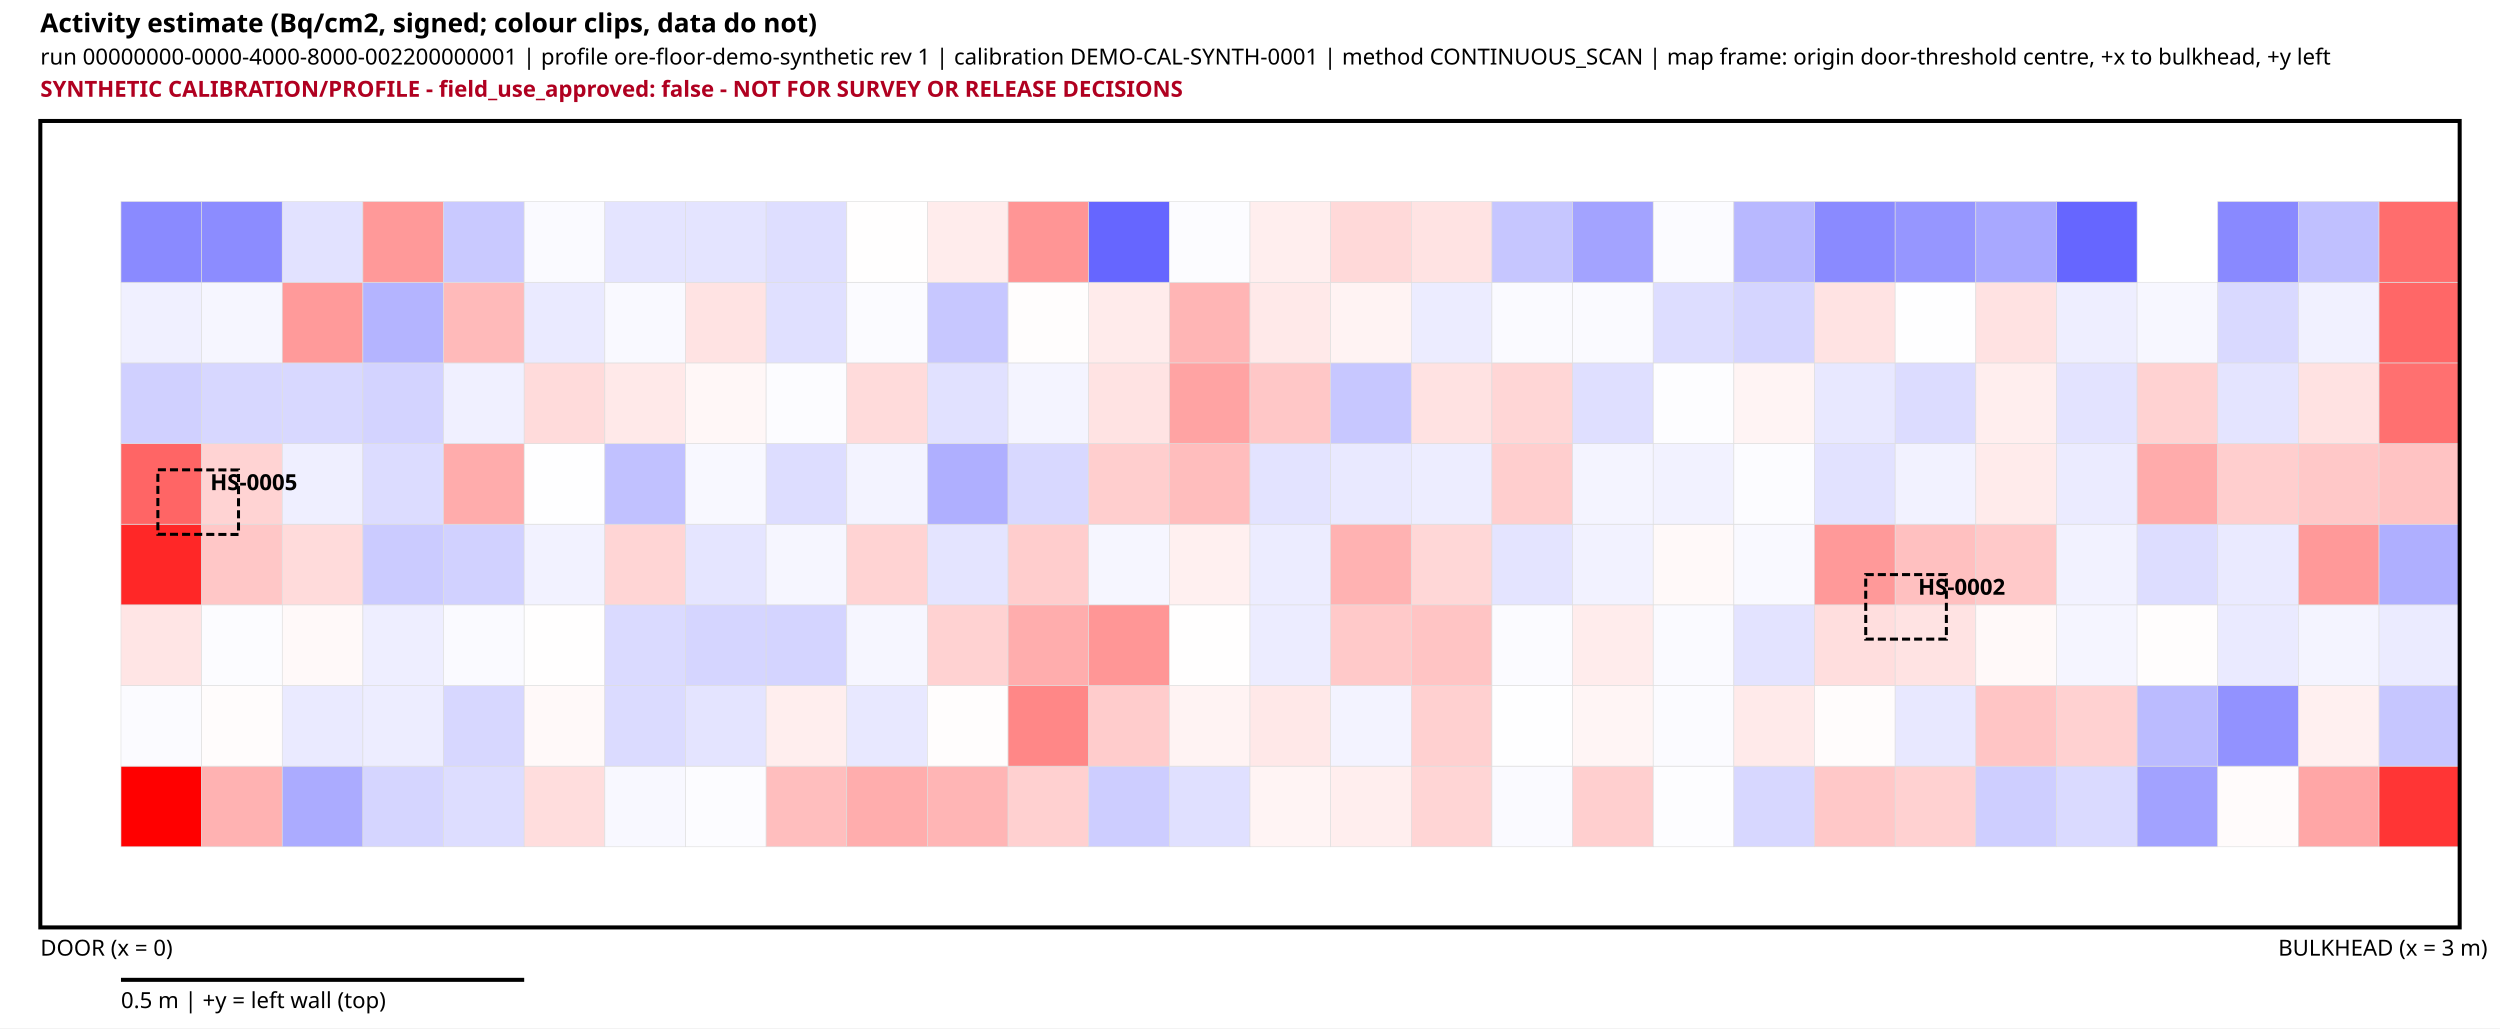
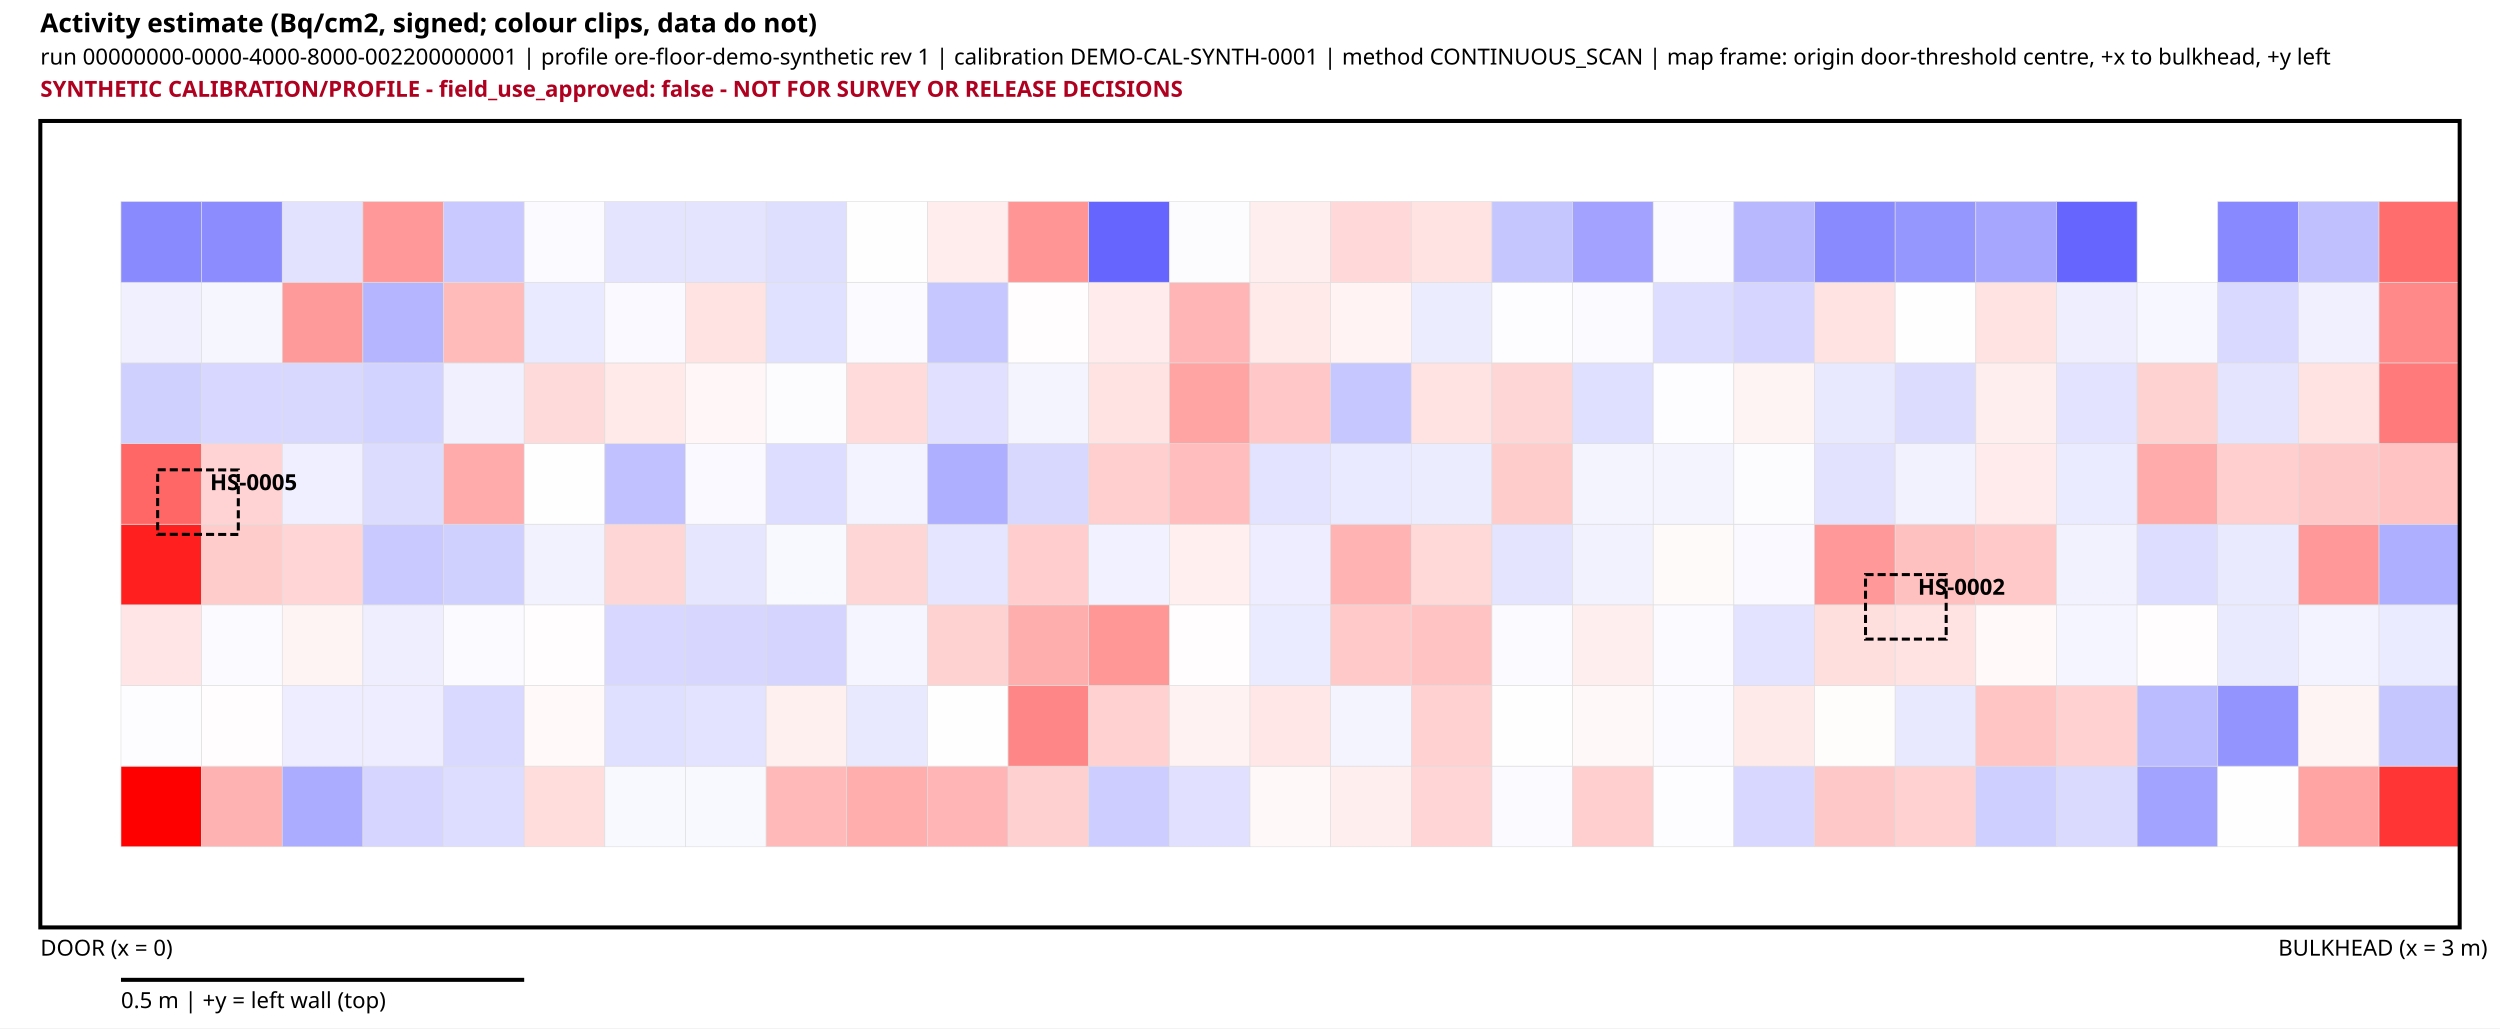
<svg xmlns="http://www.w3.org/2000/svg" width="1240" height="510" viewBox="0 0 1240 510" font-family="sans-serif" font-size="11">
  <defs>
    <pattern id="p-UNVISITED" width="8" height="8" patternUnits="userSpaceOnUse">
      <rect width="8" height="8" fill="#fff" />
      <path d="M0 8L8 0" stroke="#888" stroke-width="1" />
    </pattern>
    <pattern id="p-INVALID_DATA" width="8" height="8" patternUnits="userSpaceOnUse">
      <rect width="8" height="8" fill="#f6d5d5" />
      <path d="M0 0L8 8M0 8L8 0" stroke="#c83c3c" stroke-width="1" />
    </pattern>
    <pattern id="p-INSUFFICIENT_SENSITIVITY" width="6" height="6" patternUnits="userSpaceOnUse">
      <rect width="6" height="6" fill="#fdebc8" />
      <circle cx="3" cy="3" r="1.2" fill="#b9770e" />
    </pattern>
    <pattern id="p-BLOCKED" width="8" height="8" patternUnits="userSpaceOnUse">
      <rect width="8" height="8" fill="#e4dcf0" />
      <path d="M0 4H8" stroke="#785aa0" stroke-width="2" />
    </pattern>
    <pattern id="p-EXCLUDED" width="8" height="8" patternUnits="userSpaceOnUse">
      <rect width="8" height="8" fill="#5a5a5a" />
    </pattern>
    <pattern id="p-ACCEPTABLE" width="8" height="8" patternUnits="userSpaceOnUse">
      <rect width="8" height="8" fill="#2e8b57" />
    </pattern>
  </defs>
  <rect width="1240" height="510" fill="#fff" />
  <text x="20" y="16" font-size="13" font-weight="bold">Activity estimate (Bq/cm2, signed; colour clips, data do not)</text>
  <text x="20" y="32">run 00000000-0000-4000-8000-002200000001 | profile ore-floor-demo-synthetic rev 1 | calibration DEMO-CAL-SYNTH-0001 | method CONTINUOUS_SCAN | map frame: origin door-threshold centre, +x to bulkhead, +y left</text>
  <text x="20" y="48" fill="#b00020" font-weight="bold">SYNTHETIC CALIBRATION/PROFILE - field_use_approved: false - NOT FOR SURVEY OR RELEASE DECISIONS</text>
  <rect x="60.0" y="380.0" width="40.0" height="40.0" fill="rgb(255, 0, 0)" stroke="#ddd" stroke-width="0.3" />
  <rect x="100.0" y="380.0" width="40.0" height="40.0" fill="rgb(255, 178, 178)" stroke="#ddd" stroke-width="0.3" />
  <rect x="140.0" y="380.0" width="40.0" height="40.0" fill="rgb(171, 171, 255)" stroke="#ddd" stroke-width="0.3" />
  <rect x="180.0" y="380.0" width="40.0" height="40.0" fill="rgb(213, 213, 255)" stroke="#ddd" stroke-width="0.3" />
  <rect x="220.0" y="380.0" width="40.0" height="40.0" fill="rgb(221, 221, 255)" stroke="#ddd" stroke-width="0.3" />
  <rect x="260.0" y="380.0" width="40.0" height="40.0" fill="rgb(255, 221, 221)" stroke="#ddd" stroke-width="0.3" />
  <rect x="300.0" y="380.0" width="40.0" height="40.0" fill="rgb(248, 248, 255)" stroke="#ddd" stroke-width="0.3" />
-   <rect x="340.0" y="380.0" width="40.0" height="40.0" fill="rgb(252, 252, 255)" stroke="#ddd" stroke-width="0.3" />
-   <rect x="380.0" y="380.0" width="40.0" height="40.0" fill="rgb(255, 190, 190)" stroke="#ddd" stroke-width="0.3" />
+   <rect x="340.0" y="380.0" width="40.0" height="40.0" fill="rgb(248, 248, 255)" stroke="#ddd" stroke-width="0.3" />
+   <rect x="380.0" y="380.0" width="40.0" height="40.0" fill="rgb(255, 185, 185)" stroke="#ddd" stroke-width="0.3" />
  <rect x="420.0" y="380.0" width="40.0" height="40.0" fill="rgb(255, 173, 173)" stroke="#ddd" stroke-width="0.3" />
  <rect x="460.0" y="380.0" width="40.0" height="40.0" fill="rgb(255, 181, 181)" stroke="#ddd" stroke-width="0.3" />
  <rect x="500.0" y="380.0" width="40.0" height="40.0" fill="rgb(255, 208, 208)" stroke="#ddd" stroke-width="0.3" />
  <rect x="540.0" y="380.0" width="40.0" height="40.0" fill="rgb(205, 205, 255)" stroke="#ddd" stroke-width="0.3" />
-   <rect x="580.0" y="380.0" width="40.0" height="40.0" fill="rgb(224, 224, 255)" stroke="#ddd" stroke-width="0.3" />
-   <rect x="620.0" y="380.0" width="40.0" height="40.0" fill="rgb(255, 244, 244)" stroke="#ddd" stroke-width="0.3" />
+   <rect x="580.0" y="380.0" width="40.0" height="40.0" fill="rgb(225, 225, 255)" stroke="#ddd" stroke-width="0.3" />
+   <rect x="620.0" y="380.0" width="40.0" height="40.0" fill="rgb(255, 248, 248)" stroke="#ddd" stroke-width="0.3" />
  <rect x="660.0" y="380.0" width="40.0" height="40.0" fill="rgb(255, 238, 238)" stroke="#ddd" stroke-width="0.3" />
  <rect x="700.0" y="380.0" width="40.0" height="40.0" fill="rgb(255, 213, 213)" stroke="#ddd" stroke-width="0.3" />
  <rect x="740.0" y="380.0" width="40.0" height="40.0" fill="rgb(250, 250, 255)" stroke="#ddd" stroke-width="0.3" />
  <rect x="780.0" y="380.0" width="40.0" height="40.0" fill="rgb(255, 207, 207)" stroke="#ddd" stroke-width="0.3" />
  <rect x="820.0" y="380.0" width="40.0" height="40.0" fill="rgb(253, 253, 255)" stroke="#ddd" stroke-width="0.3" />
  <rect x="860.0" y="380.0" width="40.0" height="40.0" fill="rgb(215, 215, 255)" stroke="#ddd" stroke-width="0.3" />
  <rect x="900.0" y="380.0" width="40.0" height="40.0" fill="rgb(255, 200, 200)" stroke="#ddd" stroke-width="0.3" />
  <rect x="940.0" y="380.0" width="40.0" height="40.0" fill="rgb(255, 209, 209)" stroke="#ddd" stroke-width="0.3" />
  <rect x="980.0" y="380.0" width="40.0" height="40.0" fill="rgb(206, 206, 255)" stroke="#ddd" stroke-width="0.3" />
  <rect x="1020.0" y="380.0" width="40.0" height="40.0" fill="rgb(218, 218, 255)" stroke="#ddd" stroke-width="0.3" />
  <rect x="1060.0" y="380.0" width="40.0" height="40.0" fill="rgb(162, 162, 255)" stroke="#ddd" stroke-width="0.3" />
-   <rect x="1100.0" y="380.0" width="40.0" height="40.0" fill="rgb(255, 251, 251)" stroke="#ddd" stroke-width="0.3" />
-   <rect x="1140.0" y="380.0" width="40.0" height="40.0" fill="rgb(255, 166, 166)" stroke="#ddd" stroke-width="0.3" />
+   <rect x="1100.0" y="380.0" width="40.0" height="40.0" fill="rgb(254, 254, 255)" stroke="#ddd" stroke-width="0.3" />
+   <rect x="1140.0" y="380.0" width="40.0" height="40.0" fill="rgb(255, 163, 163)" stroke="#ddd" stroke-width="0.3" />
  <rect x="1180.0" y="380.0" width="40.0" height="40.0" fill="rgb(255, 53, 53)" stroke="#ddd" stroke-width="0.3" />
-   <rect x="60.0" y="340.0" width="40.0" height="40.0" fill="rgb(251, 251, 255)" stroke="#ddd" stroke-width="0.3" />
-   <rect x="100.0" y="340.0" width="40.0" height="40.0" fill="rgb(255, 252, 252)" stroke="#ddd" stroke-width="0.3" />
-   <rect x="140.0" y="340.0" width="40.0" height="40.0" fill="rgb(234, 234, 255)" stroke="#ddd" stroke-width="0.3" />
+   <rect x="60.0" y="340.0" width="40.0" height="40.0" fill="rgb(253, 253, 255)" stroke="#ddd" stroke-width="0.3" />
+   <rect x="100.0" y="340.0" width="40.0" height="40.0" fill="rgb(255, 253, 253)" stroke="#ddd" stroke-width="0.3" />
+   <rect x="140.0" y="340.0" width="40.0" height="40.0" fill="rgb(237, 237, 255)" stroke="#ddd" stroke-width="0.3" />
  <rect x="180.0" y="340.0" width="40.0" height="40.0" fill="rgb(237, 237, 255)" stroke="#ddd" stroke-width="0.3" />
-   <rect x="220.0" y="340.0" width="40.0" height="40.0" fill="rgb(215, 215, 255)" stroke="#ddd" stroke-width="0.3" />
+   <rect x="220.0" y="340.0" width="40.0" height="40.0" fill="rgb(217, 217, 255)" stroke="#ddd" stroke-width="0.3" />
  <rect x="260.0" y="340.0" width="40.0" height="40.0" fill="rgb(255, 249, 249)" stroke="#ddd" stroke-width="0.3" />
-   <rect x="300.0" y="340.0" width="40.0" height="40.0" fill="rgb(219, 219, 255)" stroke="#ddd" stroke-width="0.3" />
-   <rect x="340.0" y="340.0" width="40.0" height="40.0" fill="rgb(228, 228, 255)" stroke="#ddd" stroke-width="0.3" />
-   <rect x="380.0" y="340.0" width="40.0" height="40.0" fill="rgb(255, 238, 238)" stroke="#ddd" stroke-width="0.3" />
+   <rect x="300.0" y="340.0" width="40.0" height="40.0" fill="rgb(223, 223, 255)" stroke="#ddd" stroke-width="0.3" />
+   <rect x="340.0" y="340.0" width="40.0" height="40.0" fill="rgb(227, 227, 255)" stroke="#ddd" stroke-width="0.3" />
+   <rect x="380.0" y="340.0" width="40.0" height="40.0" fill="rgb(255, 240, 240)" stroke="#ddd" stroke-width="0.3" />
  <rect x="420.0" y="340.0" width="40.0" height="40.0" fill="rgb(232, 232, 255)" stroke="#ddd" stroke-width="0.3" />
-   <rect x="460.0" y="340.0" width="40.0" height="40.0" fill="rgb(255, 253, 253)" stroke="#ddd" stroke-width="0.3" />
-   <rect x="500.0" y="340.0" width="40.0" height="40.0" fill="rgb(255, 135, 135)" stroke="#ddd" stroke-width="0.3" />
-   <rect x="540.0" y="340.0" width="40.0" height="40.0" fill="rgb(255, 204, 204)" stroke="#ddd" stroke-width="0.3" />
-   <rect x="580.0" y="340.0" width="40.0" height="40.0" fill="rgb(255, 243, 243)" stroke="#ddd" stroke-width="0.3" />
-   <rect x="620.0" y="340.0" width="40.0" height="40.0" fill="rgb(255, 232, 232)" stroke="#ddd" stroke-width="0.3" />
-   <rect x="660.0" y="340.0" width="40.0" height="40.0" fill="rgb(243, 243, 255)" stroke="#ddd" stroke-width="0.3" />
-   <rect x="700.0" y="340.0" width="40.0" height="40.0" fill="rgb(255, 208, 208)" stroke="#ddd" stroke-width="0.3" />
+   <rect x="460.0" y="340.0" width="40.0" height="40.0" fill="rgb(255, 254, 254)" stroke="#ddd" stroke-width="0.3" />
+   <rect x="500.0" y="340.0" width="40.0" height="40.0" fill="rgb(255, 134, 134)" stroke="#ddd" stroke-width="0.3" />
+   <rect x="540.0" y="340.0" width="40.0" height="40.0" fill="rgb(255, 209, 209)" stroke="#ddd" stroke-width="0.3" />
+   <rect x="580.0" y="340.0" width="40.0" height="40.0" fill="rgb(255, 242, 242)" stroke="#ddd" stroke-width="0.3" />
+   <rect x="620.0" y="340.0" width="40.0" height="40.0" fill="rgb(255, 231, 231)" stroke="#ddd" stroke-width="0.3" />
+   <rect x="660.0" y="340.0" width="40.0" height="40.0" fill="rgb(244, 244, 255)" stroke="#ddd" stroke-width="0.3" />
+   <rect x="700.0" y="340.0" width="40.0" height="40.0" fill="rgb(255, 209, 209)" stroke="#ddd" stroke-width="0.3" />
  <rect x="740.0" y="340.0" width="40.0" height="40.0" fill="rgb(254, 254, 255)" stroke="#ddd" stroke-width="0.3" />
-   <rect x="780.0" y="340.0" width="40.0" height="40.0" fill="rgb(255, 245, 245)" stroke="#ddd" stroke-width="0.3" />
+   <rect x="780.0" y="340.0" width="40.0" height="40.0" fill="rgb(255, 248, 248)" stroke="#ddd" stroke-width="0.3" />
  <rect x="820.0" y="340.0" width="40.0" height="40.0" fill="rgb(251, 251, 255)" stroke="#ddd" stroke-width="0.3" />
  <rect x="860.0" y="340.0" width="40.0" height="40.0" fill="rgb(255, 234, 234)" stroke="#ddd" stroke-width="0.3" />
  <rect x="900.0" y="340.0" width="40.0" height="40.0" fill="rgb(255, 252, 252)" stroke="#ddd" stroke-width="0.3" />
  <rect x="940.0" y="340.0" width="40.0" height="40.0" fill="rgb(232, 232, 255)" stroke="#ddd" stroke-width="0.3" />
  <rect x="980.0" y="340.0" width="40.0" height="40.0" fill="rgb(255, 197, 197)" stroke="#ddd" stroke-width="0.3" />
  <rect x="1020.0" y="340.0" width="40.0" height="40.0" fill="rgb(255, 209, 209)" stroke="#ddd" stroke-width="0.3" />
  <rect x="1060.0" y="340.0" width="40.0" height="40.0" fill="rgb(187, 187, 255)" stroke="#ddd" stroke-width="0.3" />
-   <rect x="1100.0" y="340.0" width="40.0" height="40.0" fill="rgb(146, 146, 255)" stroke="#ddd" stroke-width="0.3" />
-   <rect x="1140.0" y="340.0" width="40.0" height="40.0" fill="rgb(255, 240, 240)" stroke="#ddd" stroke-width="0.3" />
+   <rect x="1100.0" y="340.0" width="40.0" height="40.0" fill="rgb(148, 148, 255)" stroke="#ddd" stroke-width="0.3" />
+   <rect x="1140.0" y="340.0" width="40.0" height="40.0" fill="rgb(255, 244, 244)" stroke="#ddd" stroke-width="0.3" />
  <rect x="1180.0" y="340.0" width="40.0" height="40.0" fill="rgb(198, 198, 255)" stroke="#ddd" stroke-width="0.3" />
  <rect x="60.0" y="300.0" width="40.0" height="40.0" fill="rgb(255, 229, 229)" stroke="#ddd" stroke-width="0.3" />
-   <rect x="100.0" y="300.0" width="40.0" height="40.0" fill="rgb(252, 252, 255)" stroke="#ddd" stroke-width="0.3" />
-   <rect x="140.0" y="300.0" width="40.0" height="40.0" fill="rgb(255, 249, 249)" stroke="#ddd" stroke-width="0.3" />
+   <rect x="100.0" y="300.0" width="40.0" height="40.0" fill="rgb(251, 251, 255)" stroke="#ddd" stroke-width="0.3" />
+   <rect x="140.0" y="300.0" width="40.0" height="40.0" fill="rgb(255, 244, 244)" stroke="#ddd" stroke-width="0.3" />
  <rect x="180.0" y="300.0" width="40.0" height="40.0" fill="rgb(238, 238, 255)" stroke="#ddd" stroke-width="0.3" />
  <rect x="220.0" y="300.0" width="40.0" height="40.0" fill="rgb(250, 250, 255)" stroke="#ddd" stroke-width="0.3" />
-   <rect x="260.0" y="300.0" width="40.0" height="40.0" fill="rgb(255, 254, 254)" stroke="#ddd" stroke-width="0.3" />
-   <rect x="300.0" y="300.0" width="40.0" height="40.0" fill="rgb(218, 218, 255)" stroke="#ddd" stroke-width="0.3" />
-   <rect x="340.0" y="300.0" width="40.0" height="40.0" fill="rgb(213, 213, 255)" stroke="#ddd" stroke-width="0.3" />
+   <rect x="260.0" y="300.0" width="40.0" height="40.0" fill="rgb(255, 253, 253)" stroke="#ddd" stroke-width="0.3" />
+   <rect x="300.0" y="300.0" width="40.0" height="40.0" fill="rgb(215, 215, 255)" stroke="#ddd" stroke-width="0.3" />
+   <rect x="340.0" y="300.0" width="40.0" height="40.0" fill="rgb(214, 214, 255)" stroke="#ddd" stroke-width="0.3" />
  <rect x="380.0" y="300.0" width="40.0" height="40.0" fill="rgb(212, 212, 255)" stroke="#ddd" stroke-width="0.3" />
-   <rect x="420.0" y="300.0" width="40.0" height="40.0" fill="rgb(246, 246, 255)" stroke="#ddd" stroke-width="0.3" />
+   <rect x="420.0" y="300.0" width="40.0" height="40.0" fill="rgb(245, 245, 255)" stroke="#ddd" stroke-width="0.3" />
  <rect x="460.0" y="300.0" width="40.0" height="40.0" fill="rgb(255, 210, 210)" stroke="#ddd" stroke-width="0.3" />
-   <rect x="500.0" y="300.0" width="40.0" height="40.0" fill="rgb(255, 173, 173)" stroke="#ddd" stroke-width="0.3" />
-   <rect x="540.0" y="300.0" width="40.0" height="40.0" fill="rgb(255, 150, 150)" stroke="#ddd" stroke-width="0.3" />
-   <rect x="580.0" y="300.0" width="40.0" height="40.0" fill="rgb(255, 254, 254)" stroke="#ddd" stroke-width="0.3" />
-   <rect x="620.0" y="300.0" width="40.0" height="40.0" fill="rgb(236, 236, 255)" stroke="#ddd" stroke-width="0.3" />
+   <rect x="500.0" y="300.0" width="40.0" height="40.0" fill="rgb(255, 174, 174)" stroke="#ddd" stroke-width="0.3" />
+   <rect x="540.0" y="300.0" width="40.0" height="40.0" fill="rgb(255, 151, 151)" stroke="#ddd" stroke-width="0.3" />
+   <rect x="580.0" y="300.0" width="40.0" height="40.0" fill="rgb(255, 253, 253)" stroke="#ddd" stroke-width="0.3" />
+   <rect x="620.0" y="300.0" width="40.0" height="40.0" fill="rgb(235, 235, 255)" stroke="#ddd" stroke-width="0.3" />
  <rect x="660.0" y="300.0" width="40.0" height="40.0" fill="rgb(255, 201, 201)" stroke="#ddd" stroke-width="0.3" />
-   <rect x="700.0" y="300.0" width="40.0" height="40.0" fill="rgb(255, 196, 196)" stroke="#ddd" stroke-width="0.3" />
+   <rect x="700.0" y="300.0" width="40.0" height="40.0" fill="rgb(255, 195, 195)" stroke="#ddd" stroke-width="0.3" />
  <rect x="740.0" y="300.0" width="40.0" height="40.0" fill="rgb(251, 251, 255)" stroke="#ddd" stroke-width="0.3" />
-   <rect x="780.0" y="300.0" width="40.0" height="40.0" fill="rgb(255, 236, 236)" stroke="#ddd" stroke-width="0.3" />
+   <rect x="780.0" y="300.0" width="40.0" height="40.0" fill="rgb(255, 238, 238)" stroke="#ddd" stroke-width="0.3" />
  <rect x="820.0" y="300.0" width="40.0" height="40.0" fill="rgb(250, 250, 255)" stroke="#ddd" stroke-width="0.3" />
  <rect x="860.0" y="300.0" width="40.0" height="40.0" fill="rgb(227, 227, 255)" stroke="#ddd" stroke-width="0.3" />
  <rect x="900.0" y="300.0" width="40.0" height="40.0" fill="rgb(255, 222, 222)" stroke="#ddd" stroke-width="0.3" />
  <rect x="940.0" y="300.0" width="40.0" height="40.0" fill="rgb(255, 227, 227)" stroke="#ddd" stroke-width="0.3" />
  <rect x="980.0" y="300.0" width="40.0" height="40.0" fill="rgb(255, 249, 249)" stroke="#ddd" stroke-width="0.3" />
  <rect x="1020.0" y="300.0" width="40.0" height="40.0" fill="rgb(245, 245, 255)" stroke="#ddd" stroke-width="0.3" />
  <rect x="1060.0" y="300.0" width="40.0" height="40.0" fill="rgb(255, 253, 253)" stroke="#ddd" stroke-width="0.3" />
  <rect x="1100.0" y="300.0" width="40.0" height="40.0" fill="rgb(234, 234, 255)" stroke="#ddd" stroke-width="0.3" />
-   <rect x="1140.0" y="300.0" width="40.0" height="40.0" fill="rgb(244, 244, 255)" stroke="#ddd" stroke-width="0.3" />
+   <rect x="1140.0" y="300.0" width="40.0" height="40.0" fill="rgb(243, 243, 255)" stroke="#ddd" stroke-width="0.3" />
  <rect x="1180.0" y="300.0" width="40.0" height="40.0" fill="rgb(235, 235, 255)" stroke="#ddd" stroke-width="0.3" />
-   <rect x="60.0" y="260.0" width="40.0" height="40.0" fill="rgb(255, 39, 39)" stroke="#ddd" stroke-width="0.3" />
-   <rect x="100.0" y="260.0" width="40.0" height="40.0" fill="rgb(255, 199, 199)" stroke="#ddd" stroke-width="0.3" />
-   <rect x="140.0" y="260.0" width="40.0" height="40.0" fill="rgb(255, 219, 219)" stroke="#ddd" stroke-width="0.3" />
-   <rect x="180.0" y="260.0" width="40.0" height="40.0" fill="rgb(203, 203, 255)" stroke="#ddd" stroke-width="0.3" />
-   <rect x="220.0" y="260.0" width="40.0" height="40.0" fill="rgb(209, 209, 255)" stroke="#ddd" stroke-width="0.3" />
+   <rect x="60.0" y="260.0" width="40.0" height="40.0" fill="rgb(255, 31, 31)" stroke="#ddd" stroke-width="0.3" />
+   <rect x="100.0" y="260.0" width="40.0" height="40.0" fill="rgb(255, 204, 204)" stroke="#ddd" stroke-width="0.3" />
+   <rect x="140.0" y="260.0" width="40.0" height="40.0" fill="rgb(255, 213, 213)" stroke="#ddd" stroke-width="0.3" />
+   <rect x="180.0" y="260.0" width="40.0" height="40.0" fill="rgb(201, 201, 255)" stroke="#ddd" stroke-width="0.3" />
+   <rect x="220.0" y="260.0" width="40.0" height="40.0" fill="rgb(208, 208, 255)" stroke="#ddd" stroke-width="0.3" />
  <rect x="260.0" y="260.0" width="40.0" height="40.0" fill="rgb(242, 242, 255)" stroke="#ddd" stroke-width="0.3" />
-   <rect x="300.0" y="260.0" width="40.0" height="40.0" fill="rgb(255, 213, 213)" stroke="#ddd" stroke-width="0.3" />
-   <rect x="340.0" y="260.0" width="40.0" height="40.0" fill="rgb(229, 229, 255)" stroke="#ddd" stroke-width="0.3" />
-   <rect x="380.0" y="260.0" width="40.0" height="40.0" fill="rgb(246, 246, 255)" stroke="#ddd" stroke-width="0.3" />
-   <rect x="420.0" y="260.0" width="40.0" height="40.0" fill="rgb(255, 211, 211)" stroke="#ddd" stroke-width="0.3" />
-   <rect x="460.0" y="260.0" width="40.0" height="40.0" fill="rgb(228, 228, 255)" stroke="#ddd" stroke-width="0.3" />
+   <rect x="300.0" y="260.0" width="40.0" height="40.0" fill="rgb(255, 214, 214)" stroke="#ddd" stroke-width="0.3" />
+   <rect x="340.0" y="260.0" width="40.0" height="40.0" fill="rgb(230, 230, 255)" stroke="#ddd" stroke-width="0.3" />
+   <rect x="380.0" y="260.0" width="40.0" height="40.0" fill="rgb(248, 248, 255)" stroke="#ddd" stroke-width="0.3" />
+   <rect x="420.0" y="260.0" width="40.0" height="40.0" fill="rgb(255, 214, 214)" stroke="#ddd" stroke-width="0.3" />
+   <rect x="460.0" y="260.0" width="40.0" height="40.0" fill="rgb(229, 229, 255)" stroke="#ddd" stroke-width="0.3" />
  <rect x="500.0" y="260.0" width="40.0" height="40.0" fill="rgb(255, 205, 205)" stroke="#ddd" stroke-width="0.3" />
-   <rect x="540.0" y="260.0" width="40.0" height="40.0" fill="rgb(246, 246, 255)" stroke="#ddd" stroke-width="0.3" />
-   <rect x="580.0" y="260.0" width="40.0" height="40.0" fill="rgb(255, 240, 240)" stroke="#ddd" stroke-width="0.3" />
-   <rect x="620.0" y="260.0" width="40.0" height="40.0" fill="rgb(236, 236, 255)" stroke="#ddd" stroke-width="0.3" />
-   <rect x="660.0" y="260.0" width="40.0" height="40.0" fill="rgb(255, 178, 178)" stroke="#ddd" stroke-width="0.3" />
-   <rect x="700.0" y="260.0" width="40.0" height="40.0" fill="rgb(255, 215, 215)" stroke="#ddd" stroke-width="0.3" />
+   <rect x="540.0" y="260.0" width="40.0" height="40.0" fill="rgb(241, 241, 255)" stroke="#ddd" stroke-width="0.3" />
+   <rect x="580.0" y="260.0" width="40.0" height="40.0" fill="rgb(255, 239, 239)" stroke="#ddd" stroke-width="0.3" />
+   <rect x="620.0" y="260.0" width="40.0" height="40.0" fill="rgb(237, 237, 255)" stroke="#ddd" stroke-width="0.3" />
+   <rect x="660.0" y="260.0" width="40.0" height="40.0" fill="rgb(255, 179, 179)" stroke="#ddd" stroke-width="0.3" />
+   <rect x="700.0" y="260.0" width="40.0" height="40.0" fill="rgb(255, 216, 216)" stroke="#ddd" stroke-width="0.3" />
  <rect x="740.0" y="260.0" width="40.0" height="40.0" fill="rgb(228, 228, 255)" stroke="#ddd" stroke-width="0.3" />
  <rect x="780.0" y="260.0" width="40.0" height="40.0" fill="rgb(242, 242, 255)" stroke="#ddd" stroke-width="0.3" />
-   <rect x="820.0" y="260.0" width="40.0" height="40.0" fill="rgb(255, 249, 249)" stroke="#ddd" stroke-width="0.3" />
+   <rect x="820.0" y="260.0" width="40.0" height="40.0" fill="rgb(255, 250, 250)" stroke="#ddd" stroke-width="0.3" />
  <rect x="860.0" y="260.0" width="40.0" height="40.0" fill="rgb(249, 249, 255)" stroke="#ddd" stroke-width="0.3" />
  <rect x="900.0" y="260.0" width="40.0" height="40.0" fill="rgb(255, 153, 153)" stroke="#ddd" stroke-width="0.3" />
  <rect x="940.0" y="260.0" width="40.0" height="40.0" fill="rgb(255, 192, 192)" stroke="#ddd" stroke-width="0.3" />
  <rect x="980.0" y="260.0" width="40.0" height="40.0" fill="rgb(255, 201, 201)" stroke="#ddd" stroke-width="0.3" />
  <rect x="1020.0" y="260.0" width="40.0" height="40.0" fill="rgb(242, 242, 255)" stroke="#ddd" stroke-width="0.3" />
  <rect x="1060.0" y="260.0" width="40.0" height="40.0" fill="rgb(221, 221, 255)" stroke="#ddd" stroke-width="0.3" />
  <rect x="1100.0" y="260.0" width="40.0" height="40.0" fill="rgb(234, 234, 255)" stroke="#ddd" stroke-width="0.3" />
-   <rect x="1140.0" y="260.0" width="40.0" height="40.0" fill="rgb(255, 153, 153)" stroke="#ddd" stroke-width="0.3" />
+   <rect x="1140.0" y="260.0" width="40.0" height="40.0" fill="rgb(255, 152, 152)" stroke="#ddd" stroke-width="0.3" />
  <rect x="1180.0" y="260.0" width="40.0" height="40.0" fill="rgb(175, 175, 255)" stroke="#ddd" stroke-width="0.3" />
-   <rect x="60.0" y="220.0" width="40.0" height="40.0" fill="rgb(255, 101, 101)" stroke="#ddd" stroke-width="0.3" />
+   <rect x="60.0" y="220.0" width="40.0" height="40.0" fill="rgb(255, 102, 102)" stroke="#ddd" stroke-width="0.3" />
  <rect x="100.0" y="220.0" width="40.0" height="40.0" fill="rgb(255, 211, 211)" stroke="#ddd" stroke-width="0.3" />
  <rect x="140.0" y="220.0" width="40.0" height="40.0" fill="rgb(239, 239, 255)" stroke="#ddd" stroke-width="0.3" />
  <rect x="180.0" y="220.0" width="40.0" height="40.0" fill="rgb(220, 220, 255)" stroke="#ddd" stroke-width="0.3" />
-   <rect x="220.0" y="220.0" width="40.0" height="40.0" fill="rgb(255, 172, 172)" stroke="#ddd" stroke-width="0.3" />
+   <rect x="220.0" y="220.0" width="40.0" height="40.0" fill="rgb(255, 171, 171)" stroke="#ddd" stroke-width="0.3" />
  <rect x="260.0" y="220.0" width="40.0" height="40.0" fill="rgb(254, 254, 255)" stroke="#ddd" stroke-width="0.3" />
  <rect x="300.0" y="220.0" width="40.0" height="40.0" fill="rgb(193, 193, 255)" stroke="#ddd" stroke-width="0.3" />
-   <rect x="340.0" y="220.0" width="40.0" height="40.0" fill="rgb(248, 248, 255)" stroke="#ddd" stroke-width="0.3" />
+   <rect x="340.0" y="220.0" width="40.0" height="40.0" fill="rgb(249, 249, 255)" stroke="#ddd" stroke-width="0.3" />
  <rect x="380.0" y="220.0" width="40.0" height="40.0" fill="rgb(221, 221, 255)" stroke="#ddd" stroke-width="0.3" />
  <rect x="420.0" y="220.0" width="40.0" height="40.0" fill="rgb(243, 243, 255)" stroke="#ddd" stroke-width="0.3" />
  <rect x="460.0" y="220.0" width="40.0" height="40.0" fill="rgb(175, 175, 255)" stroke="#ddd" stroke-width="0.3" />
  <rect x="500.0" y="220.0" width="40.0" height="40.0" fill="rgb(216, 216, 255)" stroke="#ddd" stroke-width="0.3" />
  <rect x="540.0" y="220.0" width="40.0" height="40.0" fill="rgb(255, 206, 206)" stroke="#ddd" stroke-width="0.3" />
  <rect x="580.0" y="220.0" width="40.0" height="40.0" fill="rgb(255, 189, 189)" stroke="#ddd" stroke-width="0.3" />
  <rect x="620.0" y="220.0" width="40.0" height="40.0" fill="rgb(227, 227, 255)" stroke="#ddd" stroke-width="0.3" />
  <rect x="660.0" y="220.0" width="40.0" height="40.0" fill="rgb(233, 233, 255)" stroke="#ddd" stroke-width="0.3" />
-   <rect x="700.0" y="220.0" width="40.0" height="40.0" fill="rgb(237, 237, 255)" stroke="#ddd" stroke-width="0.3" />
-   <rect x="740.0" y="220.0" width="40.0" height="40.0" fill="rgb(255, 206, 206)" stroke="#ddd" stroke-width="0.3" />
+   <rect x="700.0" y="220.0" width="40.0" height="40.0" fill="rgb(236, 236, 255)" stroke="#ddd" stroke-width="0.3" />
+   <rect x="740.0" y="220.0" width="40.0" height="40.0" fill="rgb(255, 204, 204)" stroke="#ddd" stroke-width="0.3" />
  <rect x="780.0" y="220.0" width="40.0" height="40.0" fill="rgb(244, 244, 255)" stroke="#ddd" stroke-width="0.3" />
-   <rect x="820.0" y="220.0" width="40.0" height="40.0" fill="rgb(242, 242, 255)" stroke="#ddd" stroke-width="0.3" />
+   <rect x="820.0" y="220.0" width="40.0" height="40.0" fill="rgb(244, 244, 255)" stroke="#ddd" stroke-width="0.3" />
  <rect x="860.0" y="220.0" width="40.0" height="40.0" fill="rgb(252, 252, 255)" stroke="#ddd" stroke-width="0.3" />
  <rect x="900.0" y="220.0" width="40.0" height="40.0" fill="rgb(226, 226, 255)" stroke="#ddd" stroke-width="0.3" />
  <rect x="940.0" y="220.0" width="40.0" height="40.0" fill="rgb(242, 242, 255)" stroke="#ddd" stroke-width="0.3" />
  <rect x="980.0" y="220.0" width="40.0" height="40.0" fill="rgb(255, 235, 235)" stroke="#ddd" stroke-width="0.3" />
  <rect x="1020.0" y="220.0" width="40.0" height="40.0" fill="rgb(235, 235, 255)" stroke="#ddd" stroke-width="0.3" />
  <rect x="1060.0" y="220.0" width="40.0" height="40.0" fill="rgb(255, 171, 171)" stroke="#ddd" stroke-width="0.3" />
  <rect x="1100.0" y="220.0" width="40.0" height="40.0" fill="rgb(255, 206, 206)" stroke="#ddd" stroke-width="0.3" />
  <rect x="1140.0" y="220.0" width="40.0" height="40.0" fill="rgb(255, 200, 200)" stroke="#ddd" stroke-width="0.3" />
  <rect x="1180.0" y="220.0" width="40.0" height="40.0" fill="rgb(255, 195, 195)" stroke="#ddd" stroke-width="0.3" />
  <rect x="60.0" y="180.0" width="40.0" height="40.0" fill="rgb(208, 208, 255)" stroke="#ddd" stroke-width="0.3" />
  <rect x="100.0" y="180.0" width="40.0" height="40.0" fill="rgb(215, 215, 255)" stroke="#ddd" stroke-width="0.3" />
  <rect x="140.0" y="180.0" width="40.0" height="40.0" fill="rgb(216, 216, 255)" stroke="#ddd" stroke-width="0.3" />
  <rect x="180.0" y="180.0" width="40.0" height="40.0" fill="rgb(211, 211, 255)" stroke="#ddd" stroke-width="0.3" />
  <rect x="220.0" y="180.0" width="40.0" height="40.0" fill="rgb(240, 240, 255)" stroke="#ddd" stroke-width="0.3" />
-   <rect x="260.0" y="180.0" width="40.0" height="40.0" fill="rgb(255, 219, 219)" stroke="#ddd" stroke-width="0.3" />
+   <rect x="260.0" y="180.0" width="40.0" height="40.0" fill="rgb(255, 218, 218)" stroke="#ddd" stroke-width="0.3" />
  <rect x="300.0" y="180.0" width="40.0" height="40.0" fill="rgb(255, 233, 233)" stroke="#ddd" stroke-width="0.3" />
  <rect x="340.0" y="180.0" width="40.0" height="40.0" fill="rgb(255, 247, 247)" stroke="#ddd" stroke-width="0.3" />
  <rect x="380.0" y="180.0" width="40.0" height="40.0" fill="rgb(252, 252, 255)" stroke="#ddd" stroke-width="0.3" />
  <rect x="420.0" y="180.0" width="40.0" height="40.0" fill="rgb(255, 219, 219)" stroke="#ddd" stroke-width="0.3" />
  <rect x="460.0" y="180.0" width="40.0" height="40.0" fill="rgb(225, 225, 255)" stroke="#ddd" stroke-width="0.3" />
  <rect x="500.0" y="180.0" width="40.0" height="40.0" fill="rgb(244, 244, 255)" stroke="#ddd" stroke-width="0.3" />
  <rect x="540.0" y="180.0" width="40.0" height="40.0" fill="rgb(255, 227, 227)" stroke="#ddd" stroke-width="0.3" />
  <rect x="580.0" y="180.0" width="40.0" height="40.0" fill="rgb(255, 163, 163)" stroke="#ddd" stroke-width="0.3" />
  <rect x="620.0" y="180.0" width="40.0" height="40.0" fill="rgb(255, 199, 199)" stroke="#ddd" stroke-width="0.3" />
  <rect x="660.0" y="180.0" width="40.0" height="40.0" fill="rgb(199, 199, 255)" stroke="#ddd" stroke-width="0.3" />
  <rect x="700.0" y="180.0" width="40.0" height="40.0" fill="rgb(255, 226, 226)" stroke="#ddd" stroke-width="0.3" />
  <rect x="740.0" y="180.0" width="40.0" height="40.0" fill="rgb(255, 214, 214)" stroke="#ddd" stroke-width="0.3" />
  <rect x="780.0" y="180.0" width="40.0" height="40.0" fill="rgb(223, 223, 255)" stroke="#ddd" stroke-width="0.3" />
  <rect x="820.0" y="180.0" width="40.0" height="40.0" fill="rgb(253, 253, 255)" stroke="#ddd" stroke-width="0.3" />
  <rect x="860.0" y="180.0" width="40.0" height="40.0" fill="rgb(255, 244, 244)" stroke="#ddd" stroke-width="0.3" />
  <rect x="900.0" y="180.0" width="40.0" height="40.0" fill="rgb(232, 232, 255)" stroke="#ddd" stroke-width="0.3" />
  <rect x="940.0" y="180.0" width="40.0" height="40.0" fill="rgb(220, 220, 255)" stroke="#ddd" stroke-width="0.3" />
  <rect x="980.0" y="180.0" width="40.0" height="40.0" fill="rgb(255, 238, 238)" stroke="#ddd" stroke-width="0.3" />
  <rect x="1020.0" y="180.0" width="40.0" height="40.0" fill="rgb(227, 227, 255)" stroke="#ddd" stroke-width="0.3" />
  <rect x="1060.0" y="180.0" width="40.0" height="40.0" fill="rgb(255, 210, 210)" stroke="#ddd" stroke-width="0.3" />
  <rect x="1100.0" y="180.0" width="40.0" height="40.0" fill="rgb(228, 228, 255)" stroke="#ddd" stroke-width="0.3" />
-   <rect x="1140.0" y="180.0" width="40.0" height="40.0" fill="rgb(255, 226, 226)" stroke="#ddd" stroke-width="0.3" />
-   <rect x="1180.0" y="180.0" width="40.0" height="40.0" fill="rgb(255, 112, 112)" stroke="#ddd" stroke-width="0.3" />
+   <rect x="1140.0" y="180.0" width="40.0" height="40.0" fill="rgb(255, 227, 227)" stroke="#ddd" stroke-width="0.3" />
+   <rect x="1180.0" y="180.0" width="40.0" height="40.0" fill="rgb(255, 123, 123)" stroke="#ddd" stroke-width="0.3" />
  <rect x="60.0" y="140.0" width="40.0" height="40.0" fill="rgb(240, 240, 255)" stroke="#ddd" stroke-width="0.3" />
  <rect x="100.0" y="140.0" width="40.0" height="40.0" fill="rgb(246, 246, 255)" stroke="#ddd" stroke-width="0.3" />
  <rect x="140.0" y="140.0" width="40.0" height="40.0" fill="rgb(255, 154, 154)" stroke="#ddd" stroke-width="0.3" />
  <rect x="180.0" y="140.0" width="40.0" height="40.0" fill="rgb(180, 180, 255)" stroke="#ddd" stroke-width="0.3" />
  <rect x="220.0" y="140.0" width="40.0" height="40.0" fill="rgb(255, 186, 186)" stroke="#ddd" stroke-width="0.3" />
-   <rect x="260.0" y="140.0" width="40.0" height="40.0" fill="rgb(234, 234, 255)" stroke="#ddd" stroke-width="0.3" />
+   <rect x="260.0" y="140.0" width="40.0" height="40.0" fill="rgb(233, 233, 255)" stroke="#ddd" stroke-width="0.3" />
  <rect x="300.0" y="140.0" width="40.0" height="40.0" fill="rgb(249, 249, 255)" stroke="#ddd" stroke-width="0.3" />
  <rect x="340.0" y="140.0" width="40.0" height="40.0" fill="rgb(255, 227, 227)" stroke="#ddd" stroke-width="0.3" />
  <rect x="380.0" y="140.0" width="40.0" height="40.0" fill="rgb(224, 224, 255)" stroke="#ddd" stroke-width="0.3" />
  <rect x="420.0" y="140.0" width="40.0" height="40.0" fill="rgb(251, 251, 255)" stroke="#ddd" stroke-width="0.3" />
  <rect x="460.0" y="140.0" width="40.0" height="40.0" fill="rgb(199, 199, 255)" stroke="#ddd" stroke-width="0.3" />
  <rect x="500.0" y="140.0" width="40.0" height="40.0" fill="rgb(255, 253, 253)" stroke="#ddd" stroke-width="0.3" />
  <rect x="540.0" y="140.0" width="40.0" height="40.0" fill="rgb(255, 235, 235)" stroke="#ddd" stroke-width="0.3" />
  <rect x="580.0" y="140.0" width="40.0" height="40.0" fill="rgb(255, 181, 181)" stroke="#ddd" stroke-width="0.3" />
  <rect x="620.0" y="140.0" width="40.0" height="40.0" fill="rgb(255, 233, 233)" stroke="#ddd" stroke-width="0.3" />
  <rect x="660.0" y="140.0" width="40.0" height="40.0" fill="rgb(255, 243, 243)" stroke="#ddd" stroke-width="0.3" />
  <rect x="700.0" y="140.0" width="40.0" height="40.0" fill="rgb(236, 236, 255)" stroke="#ddd" stroke-width="0.3" />
-   <rect x="740.0" y="140.0" width="40.0" height="40.0" fill="rgb(250, 250, 255)" stroke="#ddd" stroke-width="0.3" />
+   <rect x="740.0" y="140.0" width="40.0" height="40.0" fill="rgb(253, 253, 255)" stroke="#ddd" stroke-width="0.3" />
  <rect x="780.0" y="140.0" width="40.0" height="40.0" fill="rgb(250, 250, 255)" stroke="#ddd" stroke-width="0.3" />
  <rect x="820.0" y="140.0" width="40.0" height="40.0" fill="rgb(221, 221, 255)" stroke="#ddd" stroke-width="0.3" />
  <rect x="860.0" y="140.0" width="40.0" height="40.0" fill="rgb(213, 213, 255)" stroke="#ddd" stroke-width="0.3" />
  <rect x="900.0" y="140.0" width="40.0" height="40.0" fill="rgb(255, 227, 227)" stroke="#ddd" stroke-width="0.3" />
  <rect x="940.0" y="140.0" width="40.0" height="40.0" fill="rgb(254, 254, 255)" stroke="#ddd" stroke-width="0.3" />
  <rect x="980.0" y="140.0" width="40.0" height="40.0" fill="rgb(255, 226, 226)" stroke="#ddd" stroke-width="0.3" />
  <rect x="1020.0" y="140.0" width="40.0" height="40.0" fill="rgb(238, 238, 255)" stroke="#ddd" stroke-width="0.3" />
  <rect x="1060.0" y="140.0" width="40.0" height="40.0" fill="rgb(247, 247, 255)" stroke="#ddd" stroke-width="0.3" />
  <rect x="1100.0" y="140.0" width="40.0" height="40.0" fill="rgb(217, 217, 255)" stroke="#ddd" stroke-width="0.3" />
-   <rect x="1140.0" y="140.0" width="40.0" height="40.0" fill="rgb(241, 241, 255)" stroke="#ddd" stroke-width="0.3" />
-   <rect x="1180.0" y="140.0" width="40.0" height="40.0" fill="rgb(255, 103, 103)" stroke="#ddd" stroke-width="0.3" />
+   <rect x="1140.0" y="140.0" width="40.0" height="40.0" fill="rgb(240, 240, 255)" stroke="#ddd" stroke-width="0.3" />
+   <rect x="1180.0" y="140.0" width="40.0" height="40.0" fill="rgb(255, 136, 136)" stroke="#ddd" stroke-width="0.3" />
  <rect x="60.0" y="100.0" width="40.0" height="40.0" fill="rgb(138, 138, 255)" stroke="#ddd" stroke-width="0.3" />
  <rect x="100.0" y="100.0" width="40.0" height="40.0" fill="rgb(140, 140, 255)" stroke="#ddd" stroke-width="0.3" />
  <rect x="140.0" y="100.0" width="40.0" height="40.0" fill="rgb(226, 226, 255)" stroke="#ddd" stroke-width="0.3" />
  <rect x="180.0" y="100.0" width="40.0" height="40.0" fill="rgb(255, 153, 153)" stroke="#ddd" stroke-width="0.3" />
  <rect x="220.0" y="100.0" width="40.0" height="40.0" fill="rgb(201, 201, 255)" stroke="#ddd" stroke-width="0.3" />
  <rect x="260.0" y="100.0" width="40.0" height="40.0" fill="rgb(250, 250, 255)" stroke="#ddd" stroke-width="0.3" />
  <rect x="300.0" y="100.0" width="40.0" height="40.0" fill="rgb(228, 228, 255)" stroke="#ddd" stroke-width="0.3" />
  <rect x="340.0" y="100.0" width="40.0" height="40.0" fill="rgb(228, 228, 255)" stroke="#ddd" stroke-width="0.3" />
  <rect x="380.0" y="100.0" width="40.0" height="40.0" fill="rgb(222, 222, 255)" stroke="#ddd" stroke-width="0.3" />
  <rect x="420.0" y="100.0" width="40.0" height="40.0" fill="rgb(255, 254, 254)" stroke="#ddd" stroke-width="0.3" />
  <rect x="460.0" y="100.0" width="40.0" height="40.0" fill="rgb(255, 236, 236)" stroke="#ddd" stroke-width="0.3" />
  <rect x="500.0" y="100.0" width="40.0" height="40.0" fill="rgb(255, 149, 149)" stroke="#ddd" stroke-width="0.3" />
  <rect x="540.0" y="100.0" width="40.0" height="40.0" fill="rgb(102, 102, 255)" stroke="#ddd" stroke-width="0.3" />
  <rect x="580.0" y="100.0" width="40.0" height="40.0" fill="rgb(252, 252, 255)" stroke="#ddd" stroke-width="0.3" />
  <rect x="620.0" y="100.0" width="40.0" height="40.0" fill="rgb(255, 238, 238)" stroke="#ddd" stroke-width="0.3" />
  <rect x="660.0" y="100.0" width="40.0" height="40.0" fill="rgb(255, 217, 217)" stroke="#ddd" stroke-width="0.3" />
  <rect x="700.0" y="100.0" width="40.0" height="40.0" fill="rgb(255, 227, 227)" stroke="#ddd" stroke-width="0.3" />
  <rect x="740.0" y="100.0" width="40.0" height="40.0" fill="rgb(198, 198, 255)" stroke="#ddd" stroke-width="0.3" />
  <rect x="780.0" y="100.0" width="40.0" height="40.0" fill="rgb(163, 163, 255)" stroke="#ddd" stroke-width="0.3" />
  <rect x="820.0" y="100.0" width="40.0" height="40.0" fill="rgb(251, 251, 255)" stroke="#ddd" stroke-width="0.3" />
  <rect x="860.0" y="100.0" width="40.0" height="40.0" fill="rgb(184, 184, 255)" stroke="#ddd" stroke-width="0.3" />
  <rect x="900.0" y="100.0" width="40.0" height="40.0" fill="rgb(138, 138, 255)" stroke="#ddd" stroke-width="0.3" />
  <rect x="940.0" y="100.0" width="40.0" height="40.0" fill="rgb(150, 150, 255)" stroke="#ddd" stroke-width="0.3" />
-   <rect x="980.0" y="100.0" width="40.0" height="40.0" fill="rgb(168, 168, 255)" stroke="#ddd" stroke-width="0.3" />
+   <rect x="980.0" y="100.0" width="40.0" height="40.0" fill="rgb(166, 166, 255)" stroke="#ddd" stroke-width="0.3" />
  <rect x="1020.0" y="100.0" width="40.0" height="40.0" fill="rgb(102, 102, 255)" stroke="#ddd" stroke-width="0.3" />
  <rect x="1100.0" y="100.0" width="40.0" height="40.0" fill="rgb(137, 137, 255)" stroke="#ddd" stroke-width="0.3" />
  <rect x="1140.0" y="100.0" width="40.0" height="40.0" fill="rgb(192, 192, 255)" stroke="#ddd" stroke-width="0.3" />
  <rect x="1180.0" y="100.0" width="40.0" height="40.0" fill="rgb(255, 109, 109)" stroke="#ddd" stroke-width="0.3" />
  <rect x="20.0" y="60.0" width="1200.0" height="400.0" fill="none" stroke="#000" stroke-width="2" />
  <text x="20.0" y="474.0">DOOR (x = 0)</text>
  <text x="1130.0" y="474.0">BULKHEAD (x = 3 m)</text>
  <line x1="60.0" y1="486.0" x2="260.0" y2="486.0" stroke="#000" stroke-width="2" />
  <text x="60.0" y="500.0">0.5 m | +y = left wall (top)</text>
-   <polygon points="965.4,285.0 925.4,285.0 925.4,317.0 965.4,317.0" fill="none" stroke="#000" stroke-width="1.5" stroke-dasharray="4 2" />
-   <text x="951.4" y="295.0" font-weight="bold">HS-0002</text>
-   <polygon points="118.3,233.1 78.3,233.0 78.3,265.0 118.3,265.1" fill="none" stroke="#000" stroke-width="1.5" stroke-dasharray="4 2" />
-   <text x="104.3" y="243.1" font-weight="bold">HS-0005</text>
+   <polygon points="965.3,285.0 925.3,285.0 925.3,317.0 965.3,317.0" fill="none" stroke="#000" stroke-width="1.5" stroke-dasharray="4 2" />
+   <text x="951.3" y="295.0" font-weight="bold">HS-0002</text>
+   <polygon points="118.2,233.1 78.2,233.0 78.2,265.0 118.2,265.1" fill="none" stroke="#000" stroke-width="1.5" stroke-dasharray="4 2" />
+   <text x="104.2" y="243.1" font-weight="bold">HS-0005</text>
</svg>
